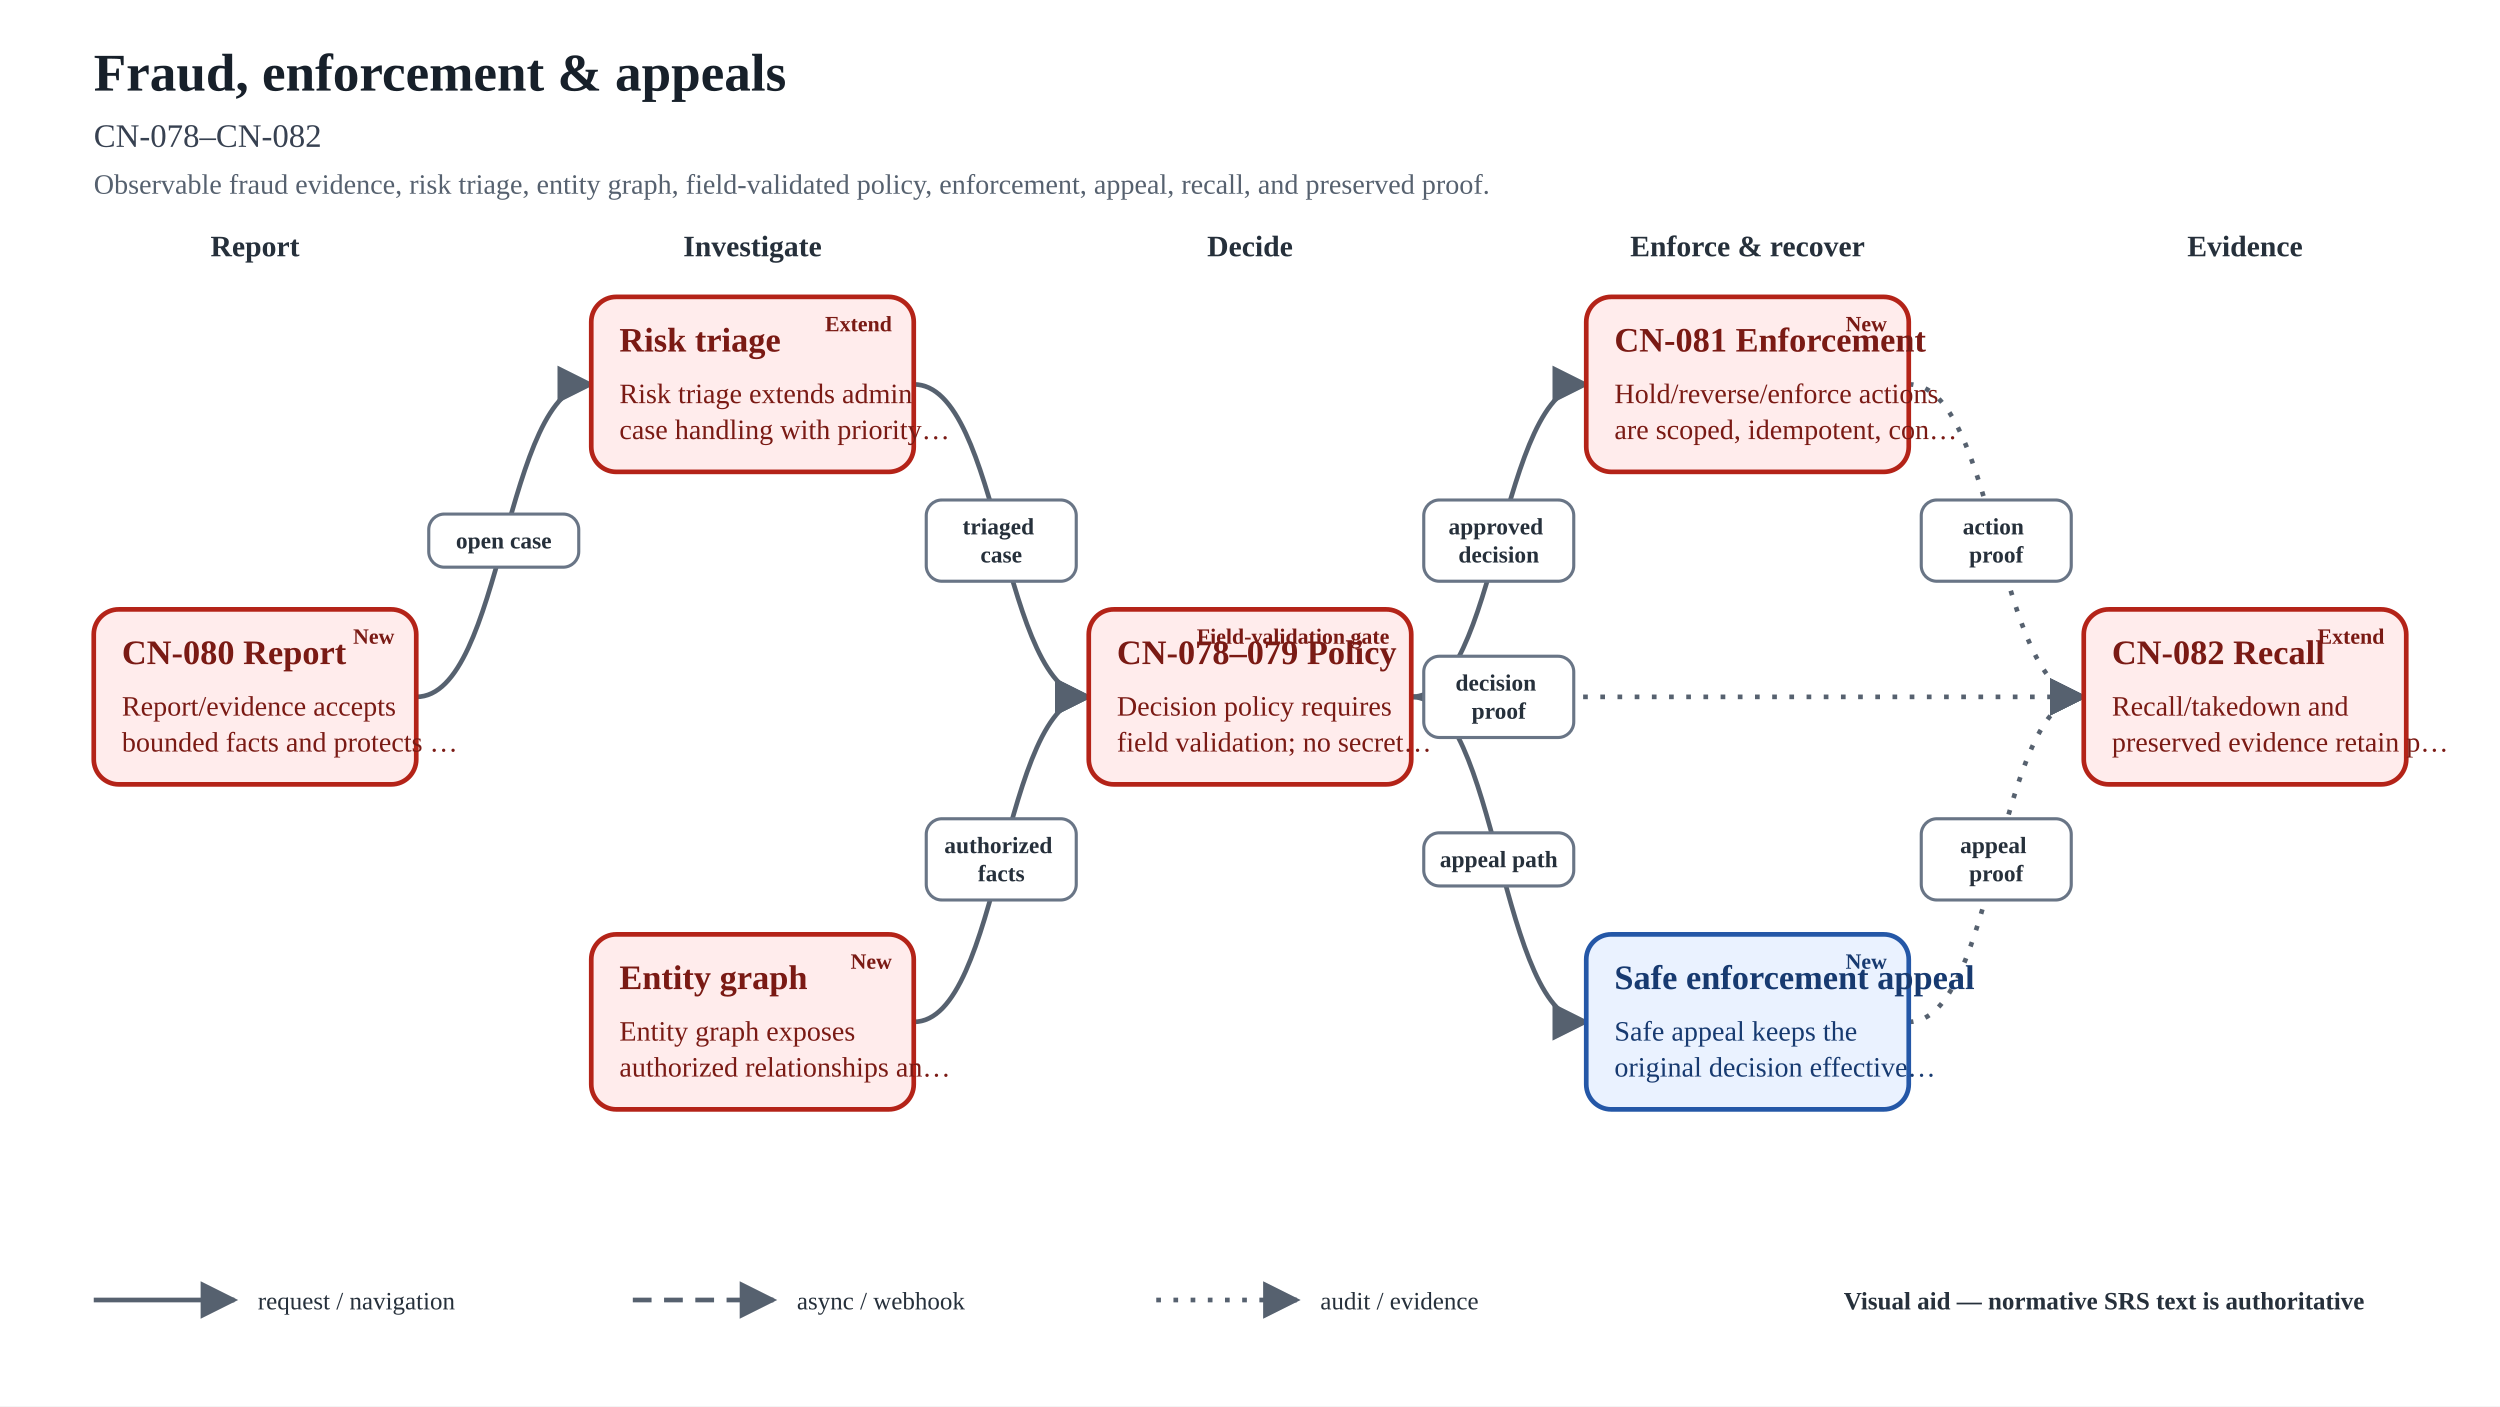
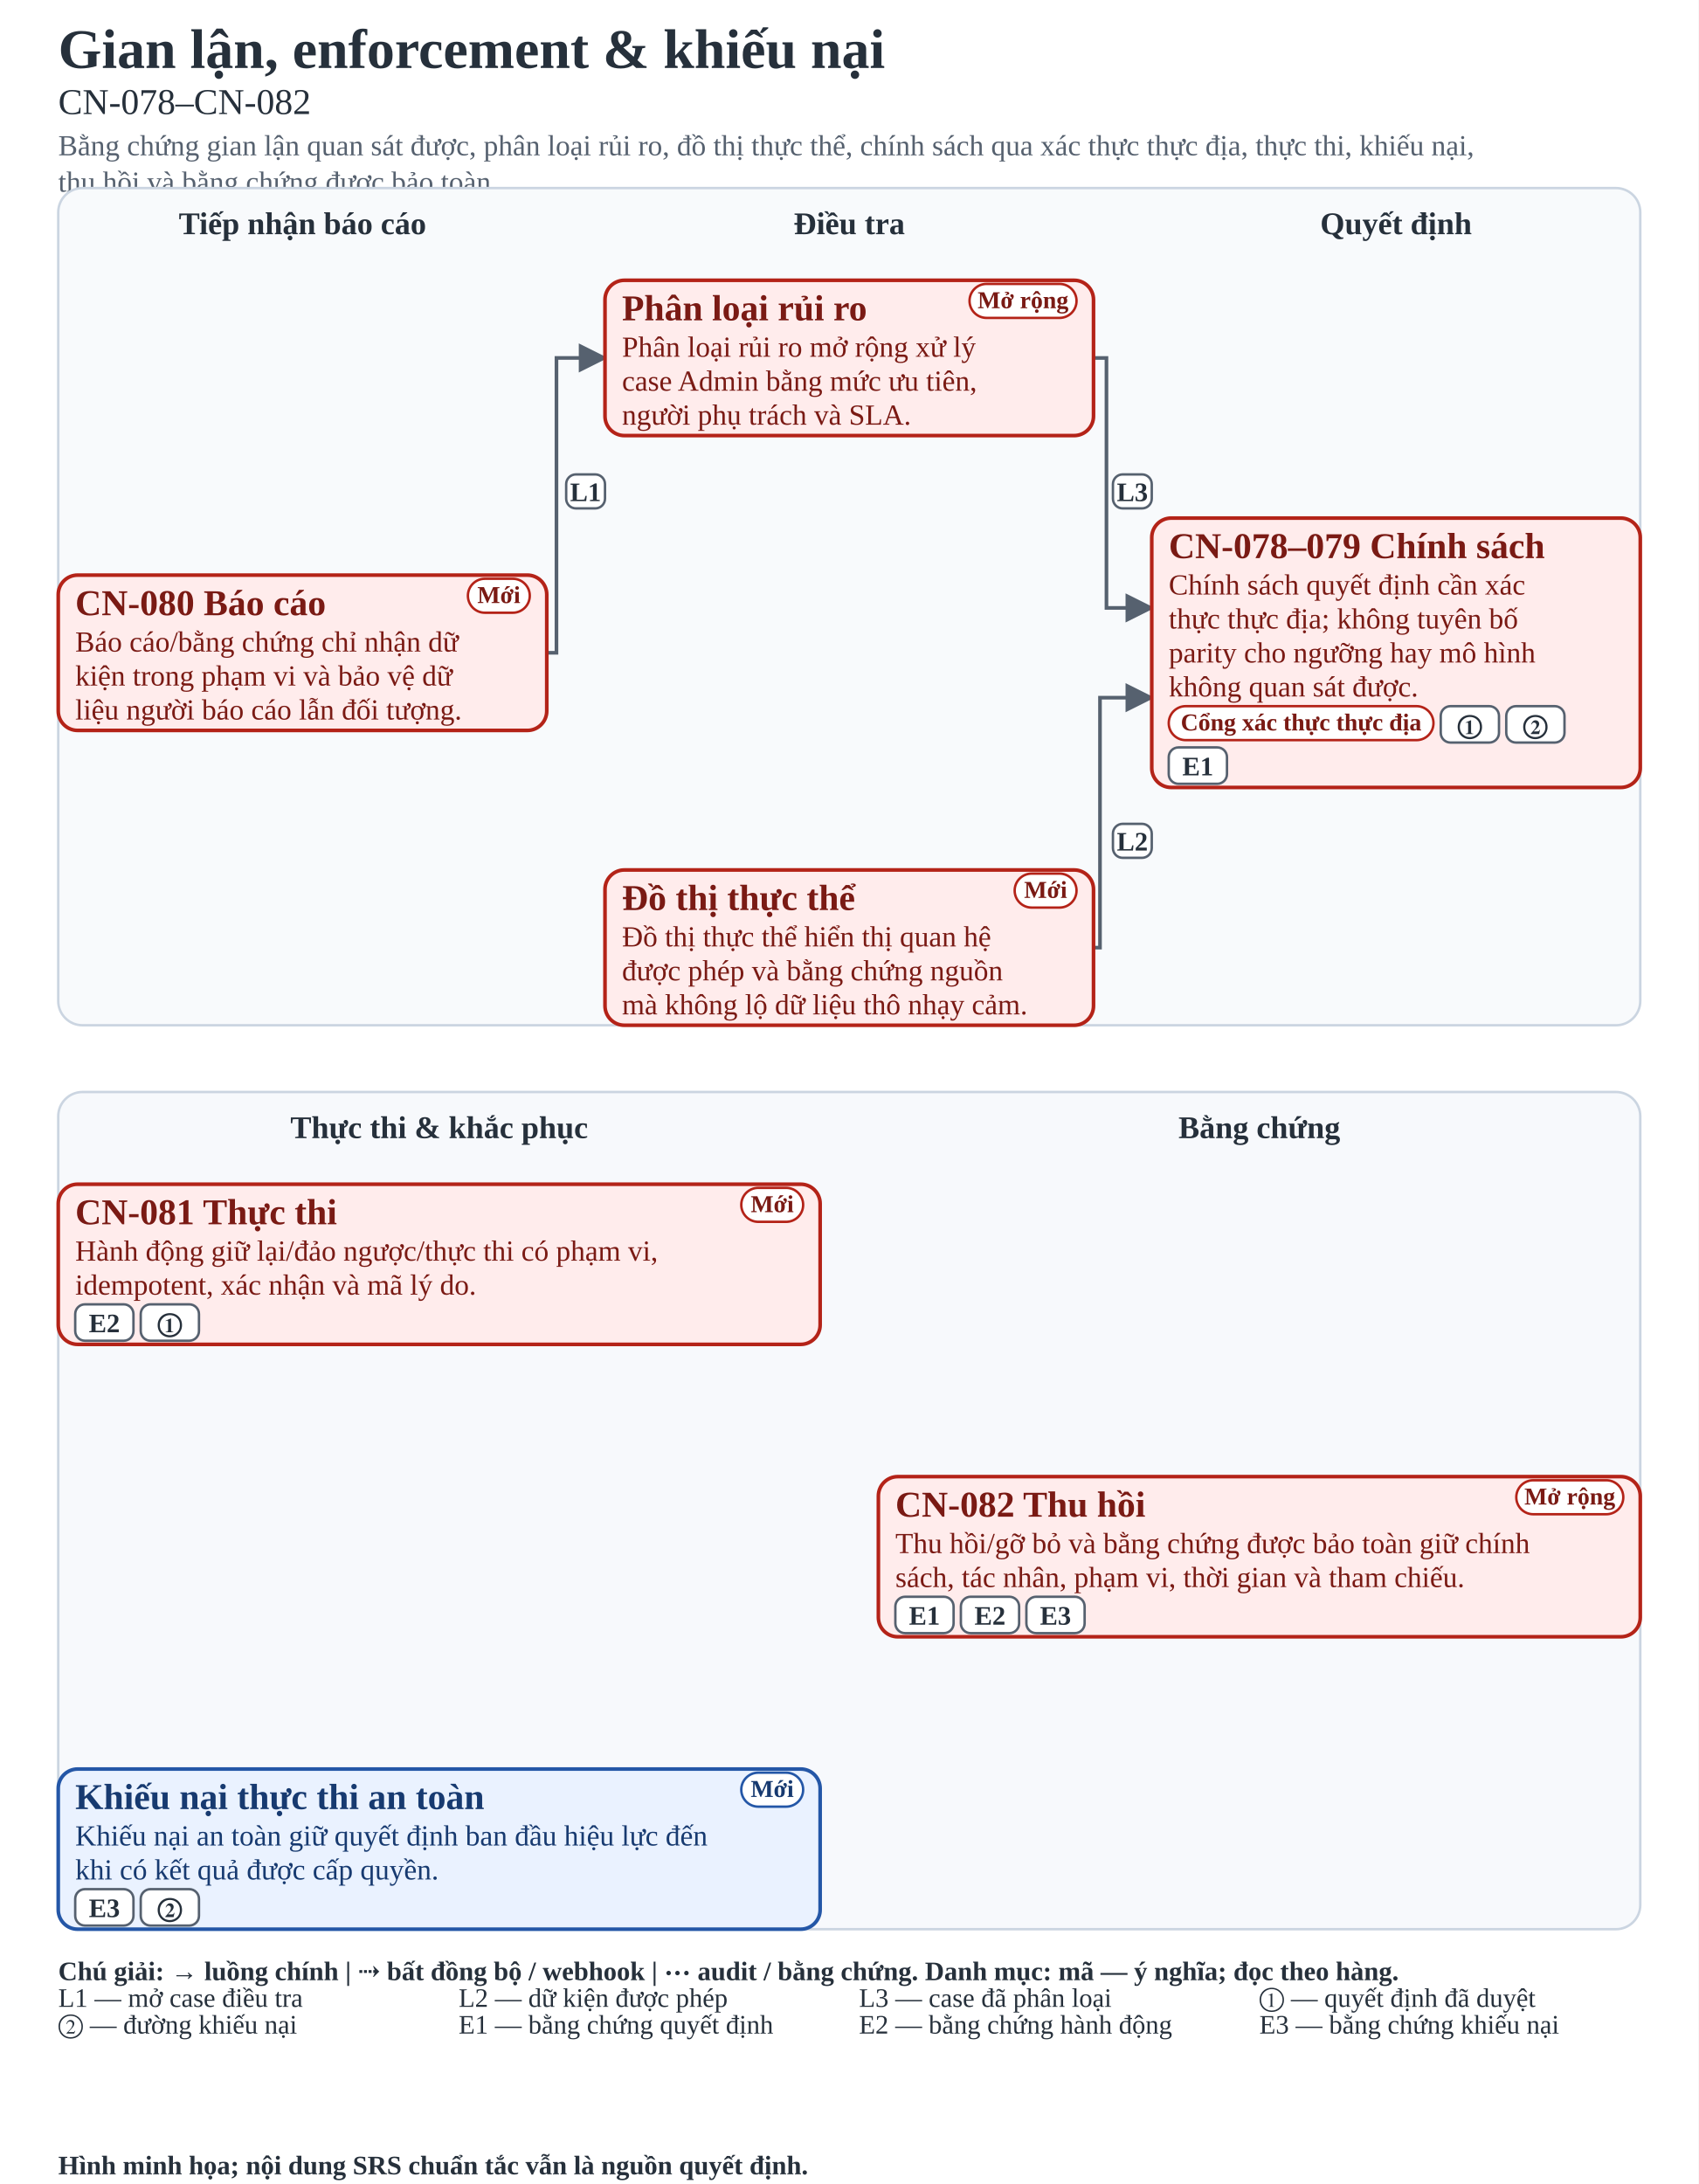
- <svg xmlns="http://www.w3.org/2000/svg" viewBox="0 0 1600 900" role="img" aria-labelledby="diagram-title diagram-desc">
+ <svg xmlns="http://www.w3.org/2000/svg" viewBox="0 0 1400 1800" role="img" aria-labelledby="diagram-title diagram-desc">
  <defs>
    <marker id="arrow" viewBox="0 0 10 10" refX="9" refY="5" markerWidth="8" markerHeight="8" orient="auto-start-reverse">
      <path d="M 0 0 L 10 5 L 0 10 z" fill="#56616F" />
    </marker>
  </defs>
-   <rect width="1600" height="900" fill="#FFFFFF" />
-   <text x="60" y="58" font-size="34" font-weight="800" fill="#17202A">Fraud, enforcement &amp; appeals</text>
-   <text x="60" y="94" font-size="21" fill="#374151">CN-078–CN-082</text>
-   <text x="60" y="124" font-size="18" fill="#56616F">Observable fraud evidence, risk triage, entity graph, field-validated policy, enforcement, appeal, recall, and preserved proof.</text>
-   <path data-edge-from="fraud-report" data-edge-to="risk-triage" data-route="forward" d="M 266.4 446 C 322.4 446, 322.4 246, 378.4 246" fill="none" stroke="#56616F" stroke-width="3" marker-end="url(#arrow)" />
-   <path data-edge-from="entity-graph" data-edge-to="risk-policy" data-route="forward" d="M 584.8 654 C 640.8 654, 640.8 446, 696.8 446" fill="none" stroke="#56616F" stroke-width="3" marker-end="url(#arrow)" />
-   <path data-edge-from="risk-triage" data-edge-to="risk-policy" data-route="forward" d="M 584.8 246 C 640.8 246, 640.8 446, 696.8 446" fill="none" stroke="#56616F" stroke-width="3" marker-end="url(#arrow)" />
-   <path data-edge-from="risk-policy" data-edge-to="enforcement" data-route="forward" d="M 903.2 446 C 959.2 446, 959.2 246, 1015.2 246" fill="none" stroke="#56616F" stroke-width="3" marker-end="url(#arrow)" />
-   <path data-edge-from="risk-policy" data-edge-to="2-11-backend-remediation" data-route="forward" d="M 903.2 446 C 959.2 446, 959.2 654, 1015.2 654" fill="none" stroke="#56616F" stroke-width="3" marker-end="url(#arrow)" />
-   <path data-edge-from="risk-policy" data-edge-to="recall" data-route="forward" d="M 903.2 446 C 1118.4 446, 1118.4 446, 1333.6 446" fill="none" stroke="#56616F" stroke-width="3" stroke-dasharray="3 8" marker-end="url(#arrow)" />
-   <path data-edge-from="enforcement" data-edge-to="recall" data-route="forward" d="M 1221.6 246 C 1277.6 246, 1277.6 446, 1333.6 446" fill="none" stroke="#56616F" stroke-width="3" stroke-dasharray="3 8" marker-end="url(#arrow)" />
-   <path data-edge-from="2-11-backend-remediation" data-edge-to="recall" data-route="forward" d="M 1221.6 654 C 1277.6 654, 1277.6 446, 1333.6 446" fill="none" stroke="#56616F" stroke-width="3" stroke-dasharray="3 8" marker-end="url(#arrow)" />
-   <text x="163.2" y="164" text-anchor="middle" font-size="19" font-weight="700" fill="#26303B">Report</text>
-   <g data-node-id="fraud-report">
-     <rect x="60" y="390" width="206.4" height="112" rx="16" fill="#FFECEC" stroke="#B42318" stroke-width="3" />
-     <text x="78" y="425" font-size="22" font-weight="700" fill="#7A1A14">CN-080 Report</text>
-     <text x="78" y="458" font-size="18" fill="#7A1A14">
-       <tspan x="78" dy="0">Report/evidence accepts</tspan>
-       <tspan x="78" dy="23">bounded facts and protects …</tspan>
-     </text>
-     <text x="252.4" y="412" text-anchor="end" font-size="14" font-weight="700" fill="#7A1A14">New</text>
-   </g>
-   <text x="481.6" y="164" text-anchor="middle" font-size="19" font-weight="700" fill="#26303B">Investigate</text>
-   <g data-node-id="risk-triage">
-     <rect x="378.4" y="190" width="206.4" height="112" rx="16" fill="#FFECEC" stroke="#B42318" stroke-width="3" />
-     <text x="396.4" y="225" font-size="22" font-weight="700" fill="#7A1A14">Risk triage</text>
-     <text x="396.4" y="258" font-size="18" fill="#7A1A14">
-       <tspan x="396.4" dy="0">Risk triage extends admin</tspan>
-       <tspan x="396.4" dy="23">case handling with priority…</tspan>
-     </text>
-     <text x="570.8" y="212" text-anchor="end" font-size="14" font-weight="700" fill="#7A1A14">Extend</text>
-   </g>
-   <g data-node-id="entity-graph">
-     <rect x="378.4" y="598" width="206.4" height="112" rx="16" fill="#FFECEC" stroke="#B42318" stroke-width="3" />
-     <text x="396.4" y="633" font-size="22" font-weight="700" fill="#7A1A14">Entity graph</text>
-     <text x="396.4" y="666" font-size="18" fill="#7A1A14">
-       <tspan x="396.4" dy="0">Entity graph exposes</tspan>
-       <tspan x="396.4" dy="23">authorized relationships an…</tspan>
-     </text>
-     <text x="570.8" y="620" text-anchor="end" font-size="14" font-weight="700" fill="#7A1A14">New</text>
-   </g>
-   <text x="800" y="164" text-anchor="middle" font-size="19" font-weight="700" fill="#26303B">Decide</text>
-   <g data-node-id="risk-policy">
-     <rect x="696.8" y="390" width="206.4" height="112" rx="16" fill="#FFECEC" stroke="#B42318" stroke-width="3" />
-     <text x="714.8" y="425" font-size="22" font-weight="700" fill="#7A1A14">CN-078–079 Policy</text>
-     <text x="714.8" y="458" font-size="18" fill="#7A1A14">
-       <tspan x="714.8" dy="0">Decision policy requires</tspan>
-       <tspan x="714.8" dy="23">field validation; no secret…</tspan>
-     </text>
-     <text x="889.2" y="412" text-anchor="end" font-size="14" font-weight="700" fill="#7A1A14">Field-validation gate</text>
-   </g>
-   <text x="1118.4" y="164" text-anchor="middle" font-size="19" font-weight="700" fill="#26303B">Enforce &amp; recover</text>
-   <g data-node-id="enforcement">
-     <rect x="1015.2" y="190" width="206.4" height="112" rx="16" fill="#FFECEC" stroke="#B42318" stroke-width="3" />
-     <text x="1033.2" y="225" font-size="22" font-weight="700" fill="#7A1A14">CN-081 Enforcement</text>
-     <text x="1033.2" y="258" font-size="18" fill="#7A1A14">
-       <tspan x="1033.2" dy="0">Hold/reverse/enforce actions</tspan>
-       <tspan x="1033.2" dy="23">are scoped, idempotent, con…</tspan>
-     </text>
-     <text x="1207.6" y="212" text-anchor="end" font-size="14" font-weight="700" fill="#7A1A14">New</text>
-   </g>
-   <g data-node-id="2-11-backend-remediation">
-     <rect x="1015.2" y="598" width="206.4" height="112" rx="16" fill="#EAF2FF" stroke="#2457A7" stroke-width="3" />
-     <text x="1033.2" y="633" font-size="22" font-weight="700" fill="#173A70">Safe enforcement appeal</text>
-     <text x="1033.2" y="666" font-size="18" fill="#173A70">
-       <tspan x="1033.2" dy="0">Safe appeal keeps the</tspan>
-       <tspan x="1033.2" dy="23">original decision effective…</tspan>
-     </text>
-     <text x="1207.6" y="620" text-anchor="end" font-size="14" font-weight="700" fill="#173A70">New</text>
-   </g>
-   <text x="1436.8" y="164" text-anchor="middle" font-size="19" font-weight="700" fill="#26303B">Evidence</text>
-   <g data-node-id="recall">
-     <rect x="1333.6" y="390" width="206.4" height="112" rx="16" fill="#FFECEC" stroke="#B42318" stroke-width="3" />
-     <text x="1351.6" y="425" font-size="22" font-weight="700" fill="#7A1A14">CN-082 Recall</text>
-     <text x="1351.6" y="458" font-size="18" fill="#7A1A14">
-       <tspan x="1351.6" dy="0">Recall/takedown and</tspan>
-       <tspan x="1351.6" dy="23">preserved evidence retain p…</tspan>
-     </text>
-     <text x="1526" y="412" text-anchor="end" font-size="14" font-weight="700" fill="#7A1A14">Extend</text>
-   </g>
-   <g data-edge-label="true" data-edge-from="fraud-report" data-edge-to="risk-triage">
-     <rect x="274.4" y="329" width="96" height="34" rx="10" fill="#FFFFFF" stroke="#697586" stroke-width="2" />
-     <text x="322.4" y="351" text-anchor="middle" font-size="15" font-weight="700" fill="#26303B">
-       <tspan x="322.4" dy="0">open case</tspan>
-     </text>
-   </g>
-   <g data-edge-label="true" data-edge-from="entity-graph" data-edge-to="risk-policy">
-     <rect x="592.8" y="524" width="96" height="52" rx="10" fill="#FFFFFF" stroke="#697586" stroke-width="2" />
-     <text x="640.8" y="546" text-anchor="middle" font-size="15" font-weight="700" fill="#26303B">
-       <tspan x="640.8" dy="0">authorized</tspan>
-       <tspan x="640.8" dy="18">facts</tspan>
-     </text>
-   </g>
-   <g data-edge-label="true" data-edge-from="risk-triage" data-edge-to="risk-policy">
-     <rect x="592.8" y="320" width="96" height="52" rx="10" fill="#FFFFFF" stroke="#697586" stroke-width="2" />
-     <text x="640.8" y="342" text-anchor="middle" font-size="15" font-weight="700" fill="#26303B">
-       <tspan x="640.8" dy="0">triaged</tspan>
-       <tspan x="640.8" dy="18">case</tspan>
-     </text>
-   </g>
-   <g data-edge-label="true" data-edge-from="risk-policy" data-edge-to="enforcement">
-     <rect x="911.2" y="320" width="96" height="52" rx="10" fill="#FFFFFF" stroke="#697586" stroke-width="2" />
-     <text x="959.2" y="342" text-anchor="middle" font-size="15" font-weight="700" fill="#26303B">
-       <tspan x="959.2" dy="0">approved</tspan>
-       <tspan x="959.2" dy="18">decision</tspan>
-     </text>
-   </g>
-   <g data-edge-label="true" data-edge-from="risk-policy" data-edge-to="2-11-backend-remediation">
-     <rect x="911.2" y="533" width="96" height="34" rx="10" fill="#FFFFFF" stroke="#697586" stroke-width="2" />
-     <text x="959.2" y="555" text-anchor="middle" font-size="15" font-weight="700" fill="#26303B">
-       <tspan x="959.2" dy="0">appeal path</tspan>
-     </text>
-   </g>
-   <g data-edge-label="true" data-edge-from="risk-policy" data-edge-to="recall">
-     <rect x="911.2" y="420" width="96" height="52" rx="10" fill="#FFFFFF" stroke="#697586" stroke-width="2" />
-     <text x="959.2" y="442" text-anchor="middle" font-size="15" font-weight="700" fill="#26303B">
-       <tspan x="959.2" dy="0">decision</tspan>
-       <tspan x="959.2" dy="18">proof</tspan>
-     </text>
-   </g>
-   <g data-edge-label="true" data-edge-from="enforcement" data-edge-to="recall">
-     <rect x="1229.6" y="320" width="96" height="52" rx="10" fill="#FFFFFF" stroke="#697586" stroke-width="2" />
-     <text x="1277.6" y="342" text-anchor="middle" font-size="15" font-weight="700" fill="#26303B">
-       <tspan x="1277.6" dy="0">action</tspan>
-       <tspan x="1277.6" dy="18">proof</tspan>
-     </text>
-   </g>
-   <g data-edge-label="true" data-edge-from="2-11-backend-remediation" data-edge-to="recall">
-     <rect x="1229.6" y="524" width="96" height="52" rx="10" fill="#FFFFFF" stroke="#697586" stroke-width="2" />
-     <text x="1277.6" y="546" text-anchor="middle" font-size="15" font-weight="700" fill="#26303B">
-       <tspan x="1277.6" dy="0">appeal</tspan>
-       <tspan x="1277.6" dy="18">proof</tspan>
-     </text>
-   </g>
-   <g transform="translate(60 820)" font-size="16" fill="#26303B">
-     <path d="M 0 12 H 90" stroke="#56616F" stroke-width="3" marker-end="url(#arrow)" />
-     <text x="105" y="18">request / navigation</text>
-     <path d="M 345 12 H 435" stroke="#56616F" stroke-width="3" stroke-dasharray="12 8" marker-end="url(#arrow)" />
-     <text x="450" y="18">async / webhook</text>
-     <path d="M 680 12 H 770" stroke="#56616F" stroke-width="3" stroke-dasharray="3 8" marker-end="url(#arrow)" />
-     <text x="785" y="18">audit / evidence</text>
-     <text x="1120" y="18" font-weight="700">Visual aid — normative SRS text is authoritative</text>
+   <rect width="1400" height="1800" fill="#FFFFFF" />
+   <text x="48" y="56" text-anchor="start" font-size="46" font-weight="800" fill="#26303B">Gian lận, enforcement &amp; khiếu nại</text>
+   <text x="48" y="94" text-anchor="start" font-size="30" fill="#26303B">CN-078–CN-082</text>
+   <text x="48" y="128" text-anchor="start" font-size="24" fill="#56616F">
+     <tspan x="48" dy="0">Bằng chứng gian lận quan sát được, phân loại rủi ro, đồ thị thực thể, chính sách qua xác thực thực địa, thực thi, khiếu nại, </tspan>
+     <tspan x="48" dy="30">thu hồi và bằng chứng được bảo toàn.</tspan>
+   </text>
+   <g data-band-index="0">
+     <rect x="48" y="155" width="1304" height="690" rx="20" fill="#F8FAFC" stroke="#CBD5E1" stroke-width="2" />
+   </g>
+   <g data-band-index="1">
+     <rect x="48" y="900" width="1304" height="690" rx="20" fill="#F7F9FC" stroke="#CBD5E1" stroke-width="2" />
+   </g>
+   <g data-column-index="0" data-column-band="0">
+     <text x="249.333" y="193" text-anchor="middle" font-size="26" font-weight="700" fill="#26303B">Tiếp nhận báo cáo</text>
+   </g>
+   <g data-column-index="1" data-column-band="0">
+     <text x="700" y="193" text-anchor="middle" font-size="26" font-weight="700" fill="#26303B">Điều tra</text>
+   </g>
+   <g data-column-index="2" data-column-band="0">
+     <text x="1150.667" y="193" text-anchor="middle" font-size="26" font-weight="700" fill="#26303B">Quyết định</text>
+   </g>
+   <g data-column-index="3" data-column-band="1">
+     <text x="362" y="938" text-anchor="middle" font-size="26" font-weight="700" fill="#26303B">Thực thi &amp; khắc phục</text>
+   </g>
+   <g data-column-index="4" data-column-band="1">
+     <text x="1038" y="938" text-anchor="middle" font-size="26" font-weight="700" fill="#26303B">Bằng chứng</text>
+   </g>
+   <path data-edge-from="fraud-report" data-edge-to="risk-triage" data-path-kind="forward-lane" data-edge-code="L1" data-lane="b0:g:0:1:1" d="M 450.667 538.01 H 458.667 V 295.01 H 498.667" fill="none" stroke="#56616F" stroke-width="3" marker-end="url(#arrow)" />
+   <path data-edge-from="entity-graph" data-edge-to="risk-policy" data-path-kind="forward-lane" data-edge-code="L2" data-lane="b0:g:1:2:1" d="M 901.333 781.02 H 906.667 V 575.02 H 949.333" fill="none" stroke="#56616F" stroke-width="3" marker-end="url(#arrow)" />
+   <path data-edge-from="risk-triage" data-edge-to="risk-policy" data-path-kind="forward-lane" data-edge-code="L3" data-lane="b0:g:1:2:2" d="M 901.333 295.03 H 912 V 501.03 H 949.333" fill="none" stroke="#56616F" stroke-width="3" marker-end="url(#arrow)" />
+   <g data-node-id="fraud-report" data-node-band="0" data-column-index="0">
+     <rect x="48" y="474" width="402.667" height="128" rx="16" fill="#FFECEC" stroke="#B42318" stroke-width="3" />
+     <text x="62" y="507" text-anchor="start" font-size="30" font-weight="700" fill="#7A1A14">CN-080 Báo cáo</text>
+     <text x="62" y="537" text-anchor="start" font-size="24" fill="#7A1A14">
+       <tspan x="62" dy="0">Báo cáo/bằng chứng chỉ nhận dữ </tspan>
+       <tspan x="62" dy="28">kiện trong phạm vi và bảo vệ dữ </tspan>
+       <tspan x="62" dy="28">liệu người báo cáo lẫn đối tượng.</tspan>
+     </text>
+     <g data-node-badge="fraud-report">
+       <rect x="385.667" y="477" width="51" height="28" rx="14" fill="#FFFFFF" stroke="#B42318" stroke-width="2" />
+       <text x="411.167" y="497" text-anchor="middle" font-size="20" font-weight="700" fill="#7A1A14">Mới</text>
+     </g>
+   </g>
+   <g data-node-id="risk-triage" data-node-band="0" data-column-index="1">
+     <rect x="498.667" y="231" width="402.667" height="128" rx="16" fill="#FFECEC" stroke="#B42318" stroke-width="3" />
+     <text x="512.667" y="264" text-anchor="start" font-size="30" font-weight="700" fill="#7A1A14">Phân loại rủi ro</text>
+     <text x="512.667" y="294" text-anchor="start" font-size="24" fill="#7A1A14">
+       <tspan x="512.667" dy="0">Phân loại rủi ro mở rộng xử lý </tspan>
+       <tspan x="512.667" dy="28">case Admin bằng mức ưu tiên, </tspan>
+       <tspan x="512.667" dy="28">người phụ trách và SLA.</tspan>
+     </text>
+     <g data-node-badge="risk-triage">
+       <rect x="799.133" y="234" width="88.2" height="28" rx="14" fill="#FFFFFF" stroke="#B42318" stroke-width="2" />
+       <text x="843.233" y="254" text-anchor="middle" font-size="20" font-weight="700" fill="#7A1A14">Mở rộng</text>
+     </g>
+   </g>
+   <g data-node-id="entity-graph" data-node-band="0" data-column-index="1">
+     <rect x="498.667" y="717" width="402.667" height="128" rx="16" fill="#FFECEC" stroke="#B42318" stroke-width="3" />
+     <text x="512.667" y="750" text-anchor="start" font-size="30" font-weight="700" fill="#7A1A14">Đồ thị thực thể</text>
+     <text x="512.667" y="780" text-anchor="start" font-size="24" fill="#7A1A14">
+       <tspan x="512.667" dy="0">Đồ thị thực thể hiển thị quan hệ </tspan>
+       <tspan x="512.667" dy="28">được phép và bằng chứng nguồn </tspan>
+       <tspan x="512.667" dy="28">mà không lộ dữ liệu thô nhạy cảm.</tspan>
+     </text>
+     <g data-node-badge="entity-graph">
+       <rect x="836.333" y="720" width="51" height="28" rx="14" fill="#FFFFFF" stroke="#B42318" stroke-width="2" />
+       <text x="861.833" y="740" text-anchor="middle" font-size="20" font-weight="700" fill="#7A1A14">Mới</text>
+     </g>
+   </g>
+   <g data-node-id="risk-policy" data-node-band="0" data-column-index="2">
+     <rect x="949.333" y="427" width="402.667" height="222" rx="16" fill="#FFECEC" stroke="#B42318" stroke-width="3" />
+     <text x="963.333" y="460" text-anchor="start" font-size="30" font-weight="700" fill="#7A1A14">CN-078–079 Chính sách</text>
+     <text x="963.333" y="490" text-anchor="start" font-size="24" fill="#7A1A14">
+       <tspan x="963.333" dy="0">Chính sách quyết định cần xác </tspan>
+       <tspan x="963.333" dy="28">thực thực địa; không tuyên bố </tspan>
+       <tspan x="963.333" dy="28">parity cho ngưỡng hay mô hình </tspan>
+       <tspan x="963.333" dy="28">không quan sát được.</tspan>
+     </text>
+     <g data-node-badge="risk-policy">
+       <rect x="963.333" y="582" width="218.2" height="28" rx="14" fill="#FFFFFF" stroke="#B42318" stroke-width="2" />
+       <text x="1072.433" y="602" text-anchor="middle" font-size="20" font-weight="700" fill="#7A1A14">Cổng xác thực thực địa</text>
+     </g>
+   </g>
+   <g data-node-id="enforcement" data-node-band="1" data-column-index="3">
+     <rect x="48" y="976" width="628" height="132" rx="16" fill="#FFECEC" stroke="#B42318" stroke-width="3" />
+     <text x="62" y="1009" text-anchor="start" font-size="30" font-weight="700" fill="#7A1A14">CN-081 Thực thi</text>
+     <text x="62" y="1039" text-anchor="start" font-size="24" fill="#7A1A14">
+       <tspan x="62" dy="0">Hành động giữ lại/đảo ngược/thực thi có phạm vi, </tspan>
+       <tspan x="62" dy="28">idempotent, xác nhận và mã lý do.</tspan>
+     </text>
+     <g data-node-badge="enforcement">
+       <rect x="611" y="979" width="51" height="28" rx="14" fill="#FFFFFF" stroke="#B42318" stroke-width="2" />
+       <text x="636.5" y="999" text-anchor="middle" font-size="20" font-weight="700" fill="#7A1A14">Mới</text>
+     </g>
+   </g>
+   <g data-node-id="2-11-backend-remediation" data-node-band="1" data-column-index="3">
+     <rect x="48" y="1458" width="628" height="132" rx="16" fill="#EAF2FF" stroke="#2457A7" stroke-width="3" />
+     <text x="62" y="1491" text-anchor="start" font-size="30" font-weight="700" fill="#173A70">Khiếu nại thực thi an toàn</text>
+     <text x="62" y="1521" text-anchor="start" font-size="24" fill="#173A70">
+       <tspan x="62" dy="0">Khiếu nại an toàn giữ quyết định ban đầu hiệu lực đến </tspan>
+       <tspan x="62" dy="28">khi có kết quả được cấp quyền.</tspan>
+     </text>
+     <g data-node-badge="2-11-backend-remediation">
+       <rect x="611" y="1461" width="51" height="28" rx="14" fill="#FFFFFF" stroke="#2457A7" stroke-width="2" />
+       <text x="636.5" y="1481" text-anchor="middle" font-size="20" font-weight="700" fill="#173A70">Mới</text>
+     </g>
+   </g>
+   <g data-node-id="recall" data-node-band="1" data-column-index="4">
+     <rect x="724" y="1217" width="628" height="132" rx="16" fill="#FFECEC" stroke="#B42318" stroke-width="3" />
+     <text x="738" y="1250" text-anchor="start" font-size="30" font-weight="700" fill="#7A1A14">CN-082 Thu hồi</text>
+     <text x="738" y="1280" text-anchor="start" font-size="24" fill="#7A1A14">
+       <tspan x="738" dy="0">Thu hồi/gỡ bỏ và bằng chứng được bảo toàn giữ chính </tspan>
+       <tspan x="738" dy="28">sách, tác nhân, phạm vi, thời gian và tham chiếu.</tspan>
+     </text>
+     <g data-node-badge="recall">
+       <rect x="1249.8" y="1220" width="88.2" height="28" rx="14" fill="#FFFFFF" stroke="#B42318" stroke-width="2" />
+       <text x="1293.9" y="1240" text-anchor="middle" font-size="20" font-weight="700" fill="#7A1A14">Mở rộng</text>
+     </g>
+   </g>
+   <g data-path-marker="true" data-edge-code="L1" data-edge-from="fraud-report" data-edge-to="risk-triage">
+     <rect x="466.667" y="391" width="32" height="28" rx="8" fill="#FFFFFF" stroke="#56616F" stroke-width="2" />
+     <text x="482.667" y="413" text-anchor="middle" font-size="22" font-weight="700" fill="#26303B">L1</text>
+   </g>
+   <g data-path-marker="true" data-edge-code="L2" data-edge-from="entity-graph" data-edge-to="risk-policy">
+     <rect x="917.333" y="679" width="32" height="28" rx="8" fill="#FFFFFF" stroke="#56616F" stroke-width="2" />
+     <text x="933.333" y="701" text-anchor="middle" font-size="22" font-weight="700" fill="#26303B">L2</text>
+   </g>
+   <g data-path-marker="true" data-edge-code="L3" data-edge-from="risk-triage" data-edge-to="risk-policy">
+     <rect x="917.333" y="391" width="32" height="28" rx="8" fill="#FFFFFF" stroke="#56616F" stroke-width="2" />
+     <text x="933.333" y="413" text-anchor="middle" font-size="22" font-weight="700" fill="#26303B">L3</text>
+   </g>
+   <g data-reference-kind="handoff" data-reference-code="①" data-reference-role="source" data-reference-node-id="risk-policy">
+     <rect x="1187.533" y="582" width="48" height="30" rx="8" fill="#FFFFFF" stroke="#56616F" stroke-width="2" />
+     <text x="1211.533" y="605" text-anchor="middle" font-size="22" font-weight="700" fill="#26303B">①</text>
+   </g>
+   <g data-reference-kind="handoff" data-reference-code="①" data-reference-role="target" data-reference-node-id="enforcement">
+     <rect x="116" y="1075" width="48" height="30" rx="8" fill="#FFFFFF" stroke="#56616F" stroke-width="2" />
+     <text x="140" y="1098" text-anchor="middle" font-size="22" font-weight="700" fill="#26303B">①</text>
+   </g>
+   <g data-reference-kind="handoff" data-reference-code="②" data-reference-role="source" data-reference-node-id="risk-policy">
+     <rect x="1241.533" y="582" width="48" height="30" rx="8" fill="#FFFFFF" stroke="#56616F" stroke-width="2" />
+     <text x="1265.533" y="605" text-anchor="middle" font-size="22" font-weight="700" fill="#26303B">②</text>
+   </g>
+   <g data-reference-kind="handoff" data-reference-code="②" data-reference-role="target" data-reference-node-id="2-11-backend-remediation">
+     <rect x="116" y="1557" width="48" height="30" rx="8" fill="#FFFFFF" stroke="#56616F" stroke-width="2" />
+     <text x="140" y="1580" text-anchor="middle" font-size="22" font-weight="700" fill="#26303B">②</text>
+   </g>
+   <g data-reference-kind="evidence" data-reference-code="E1" data-reference-role="source" data-reference-node-id="risk-policy">
+     <rect x="963.333" y="616" width="48" height="30" rx="8" fill="#FFFFFF" stroke="#56616F" stroke-width="2" />
+     <text x="987.333" y="639" text-anchor="middle" font-size="22" font-weight="700" fill="#26303B">E1</text>
+   </g>
+   <g data-reference-kind="evidence" data-reference-code="E1" data-reference-role="target" data-reference-node-id="recall">
+     <rect x="738" y="1316" width="48" height="30" rx="8" fill="#FFFFFF" stroke="#56616F" stroke-width="2" />
+     <text x="762" y="1339" text-anchor="middle" font-size="22" font-weight="700" fill="#26303B">E1</text>
+   </g>
+   <g data-reference-kind="evidence" data-reference-code="E2" data-reference-role="source" data-reference-node-id="enforcement">
+     <rect x="62" y="1075" width="48" height="30" rx="8" fill="#FFFFFF" stroke="#56616F" stroke-width="2" />
+     <text x="86" y="1098" text-anchor="middle" font-size="22" font-weight="700" fill="#26303B">E2</text>
+   </g>
+   <g data-reference-kind="evidence" data-reference-code="E2" data-reference-role="target" data-reference-node-id="recall">
+     <rect x="792" y="1316" width="48" height="30" rx="8" fill="#FFFFFF" stroke="#56616F" stroke-width="2" />
+     <text x="816" y="1339" text-anchor="middle" font-size="22" font-weight="700" fill="#26303B">E2</text>
+   </g>
+   <g data-reference-kind="evidence" data-reference-code="E3" data-reference-role="source" data-reference-node-id="2-11-backend-remediation">
+     <rect x="62" y="1557" width="48" height="30" rx="8" fill="#FFFFFF" stroke="#56616F" stroke-width="2" />
+     <text x="86" y="1580" text-anchor="middle" font-size="22" font-weight="700" fill="#26303B">E3</text>
+   </g>
+   <g data-reference-kind="evidence" data-reference-code="E3" data-reference-role="target" data-reference-node-id="recall">
+     <rect x="846" y="1316" width="48" height="30" rx="8" fill="#FFFFFF" stroke="#56616F" stroke-width="2" />
+     <text x="870" y="1339" text-anchor="middle" font-size="22" font-weight="700" fill="#26303B">E3</text>
+   </g>
+   <g data-footer="true">
+     <text x="48" y="1632" text-anchor="start" font-size="22" font-weight="700" fill="#26303B">Chú giải: → luồng chính | ⇢ bất đồng bộ / webhook | ⋯ audit / bằng chứng. Danh mục: mã — ý nghĩa; đọc theo hàng.</text>
+     <g data-edge-directory-code="L1" data-edge-from="fraud-report" data-edge-to="risk-triage">
+       <text x="48" y="1654" text-anchor="start" font-size="22" fill="#26303B">L1 — mở case điều tra</text>
+     </g>
+     <g data-edge-directory-code="L2" data-edge-from="entity-graph" data-edge-to="risk-policy">
+       <text x="378" y="1654" text-anchor="start" font-size="22" fill="#26303B">L2 — dữ kiện được phép</text>
+     </g>
+     <g data-edge-directory-code="L3" data-edge-from="risk-triage" data-edge-to="risk-policy">
+       <text x="708" y="1654" text-anchor="start" font-size="22" fill="#26303B">L3 — case đã phân loại</text>
+     </g>
+     <g data-edge-directory-code="①" data-edge-from="risk-policy" data-edge-to="enforcement">
+       <text x="1038" y="1654" text-anchor="start" font-size="22" fill="#26303B">① — quyết định đã duyệt</text>
+     </g>
+     <g data-edge-directory-code="②" data-edge-from="risk-policy" data-edge-to="2-11-backend-remediation">
+       <text x="48" y="1676" text-anchor="start" font-size="22" fill="#26303B">② — đường khiếu nại</text>
+     </g>
+     <g data-edge-directory-code="E1" data-edge-from="risk-policy" data-edge-to="recall">
+       <text x="378" y="1676" text-anchor="start" font-size="22" fill="#26303B">E1 — bằng chứng quyết định</text>
+     </g>
+     <g data-edge-directory-code="E2" data-edge-from="enforcement" data-edge-to="recall">
+       <text x="708" y="1676" text-anchor="start" font-size="22" fill="#26303B">E2 — bằng chứng hành động</text>
+     </g>
+     <g data-edge-directory-code="E3" data-edge-from="2-11-backend-remediation" data-edge-to="recall">
+       <text x="1038" y="1676" text-anchor="start" font-size="22" fill="#26303B">E3 — bằng chứng khiếu nại</text>
+     </g>
+     <text x="48" y="1792" text-anchor="start" font-size="22" font-weight="700" fill="#26303B">Hình minh họa; nội dung SRS chuẩn tắc vẫn là nguồn quyết định.</text>
  </g>
</svg>
